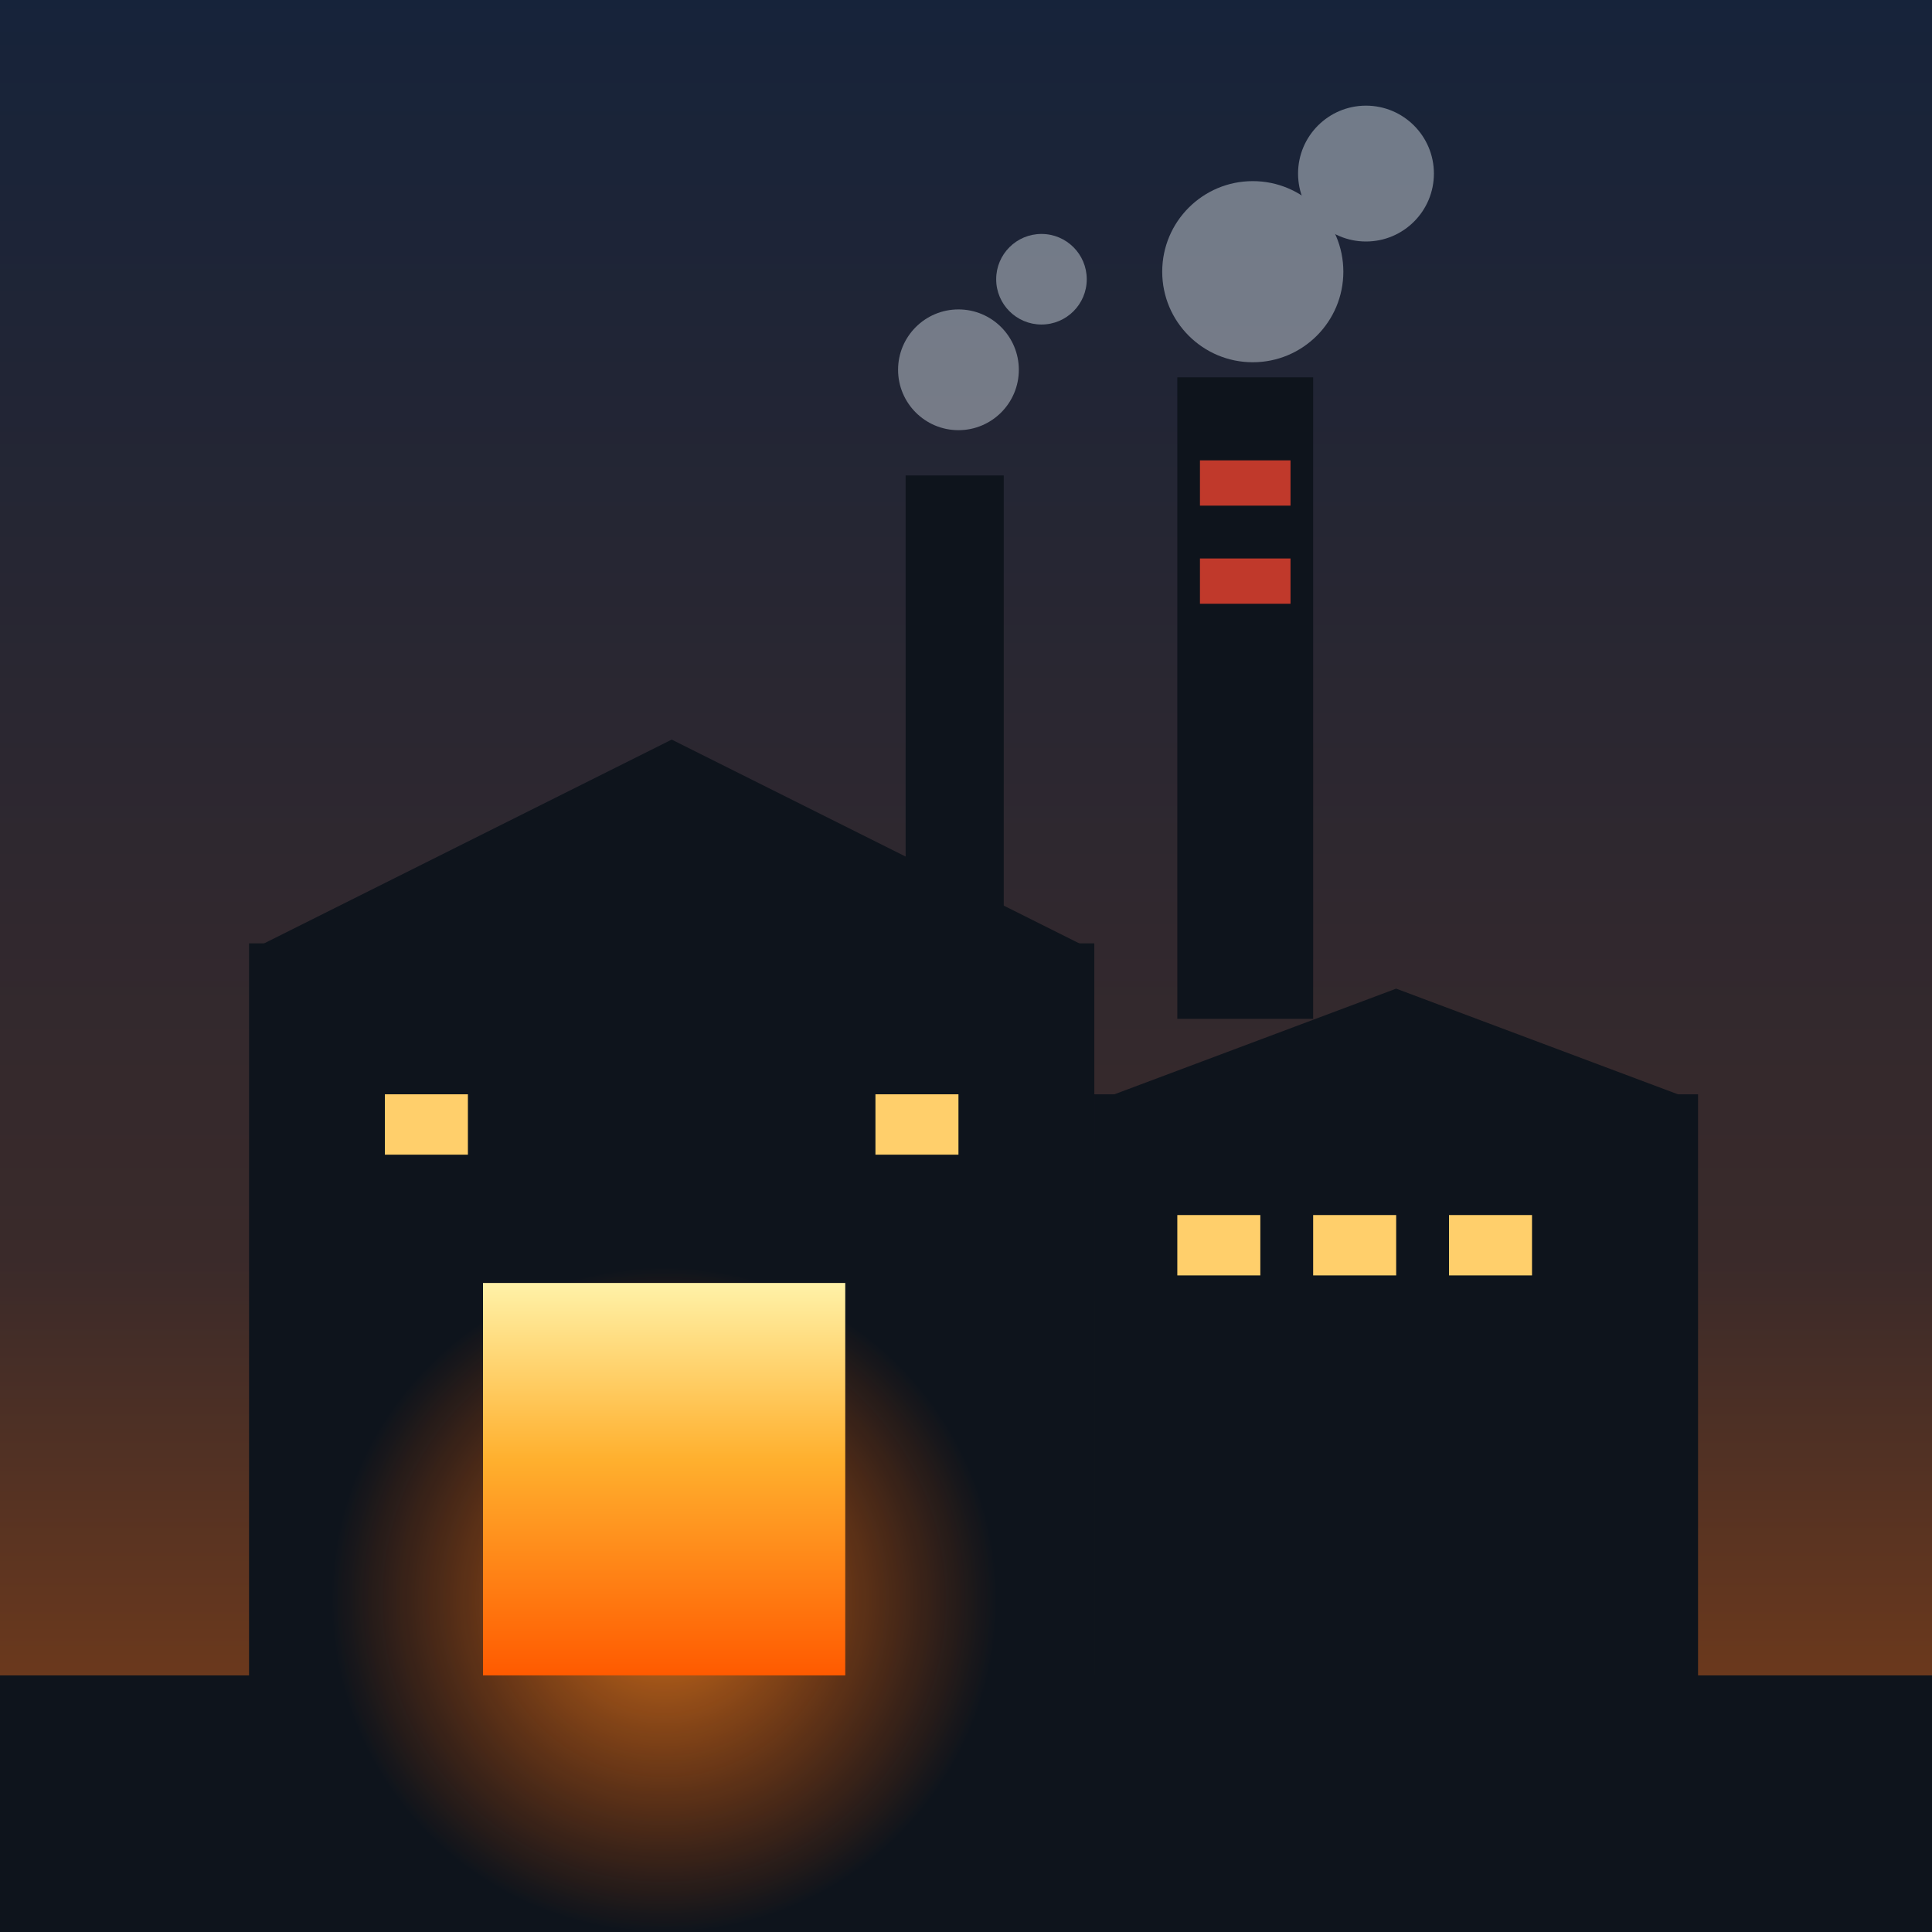
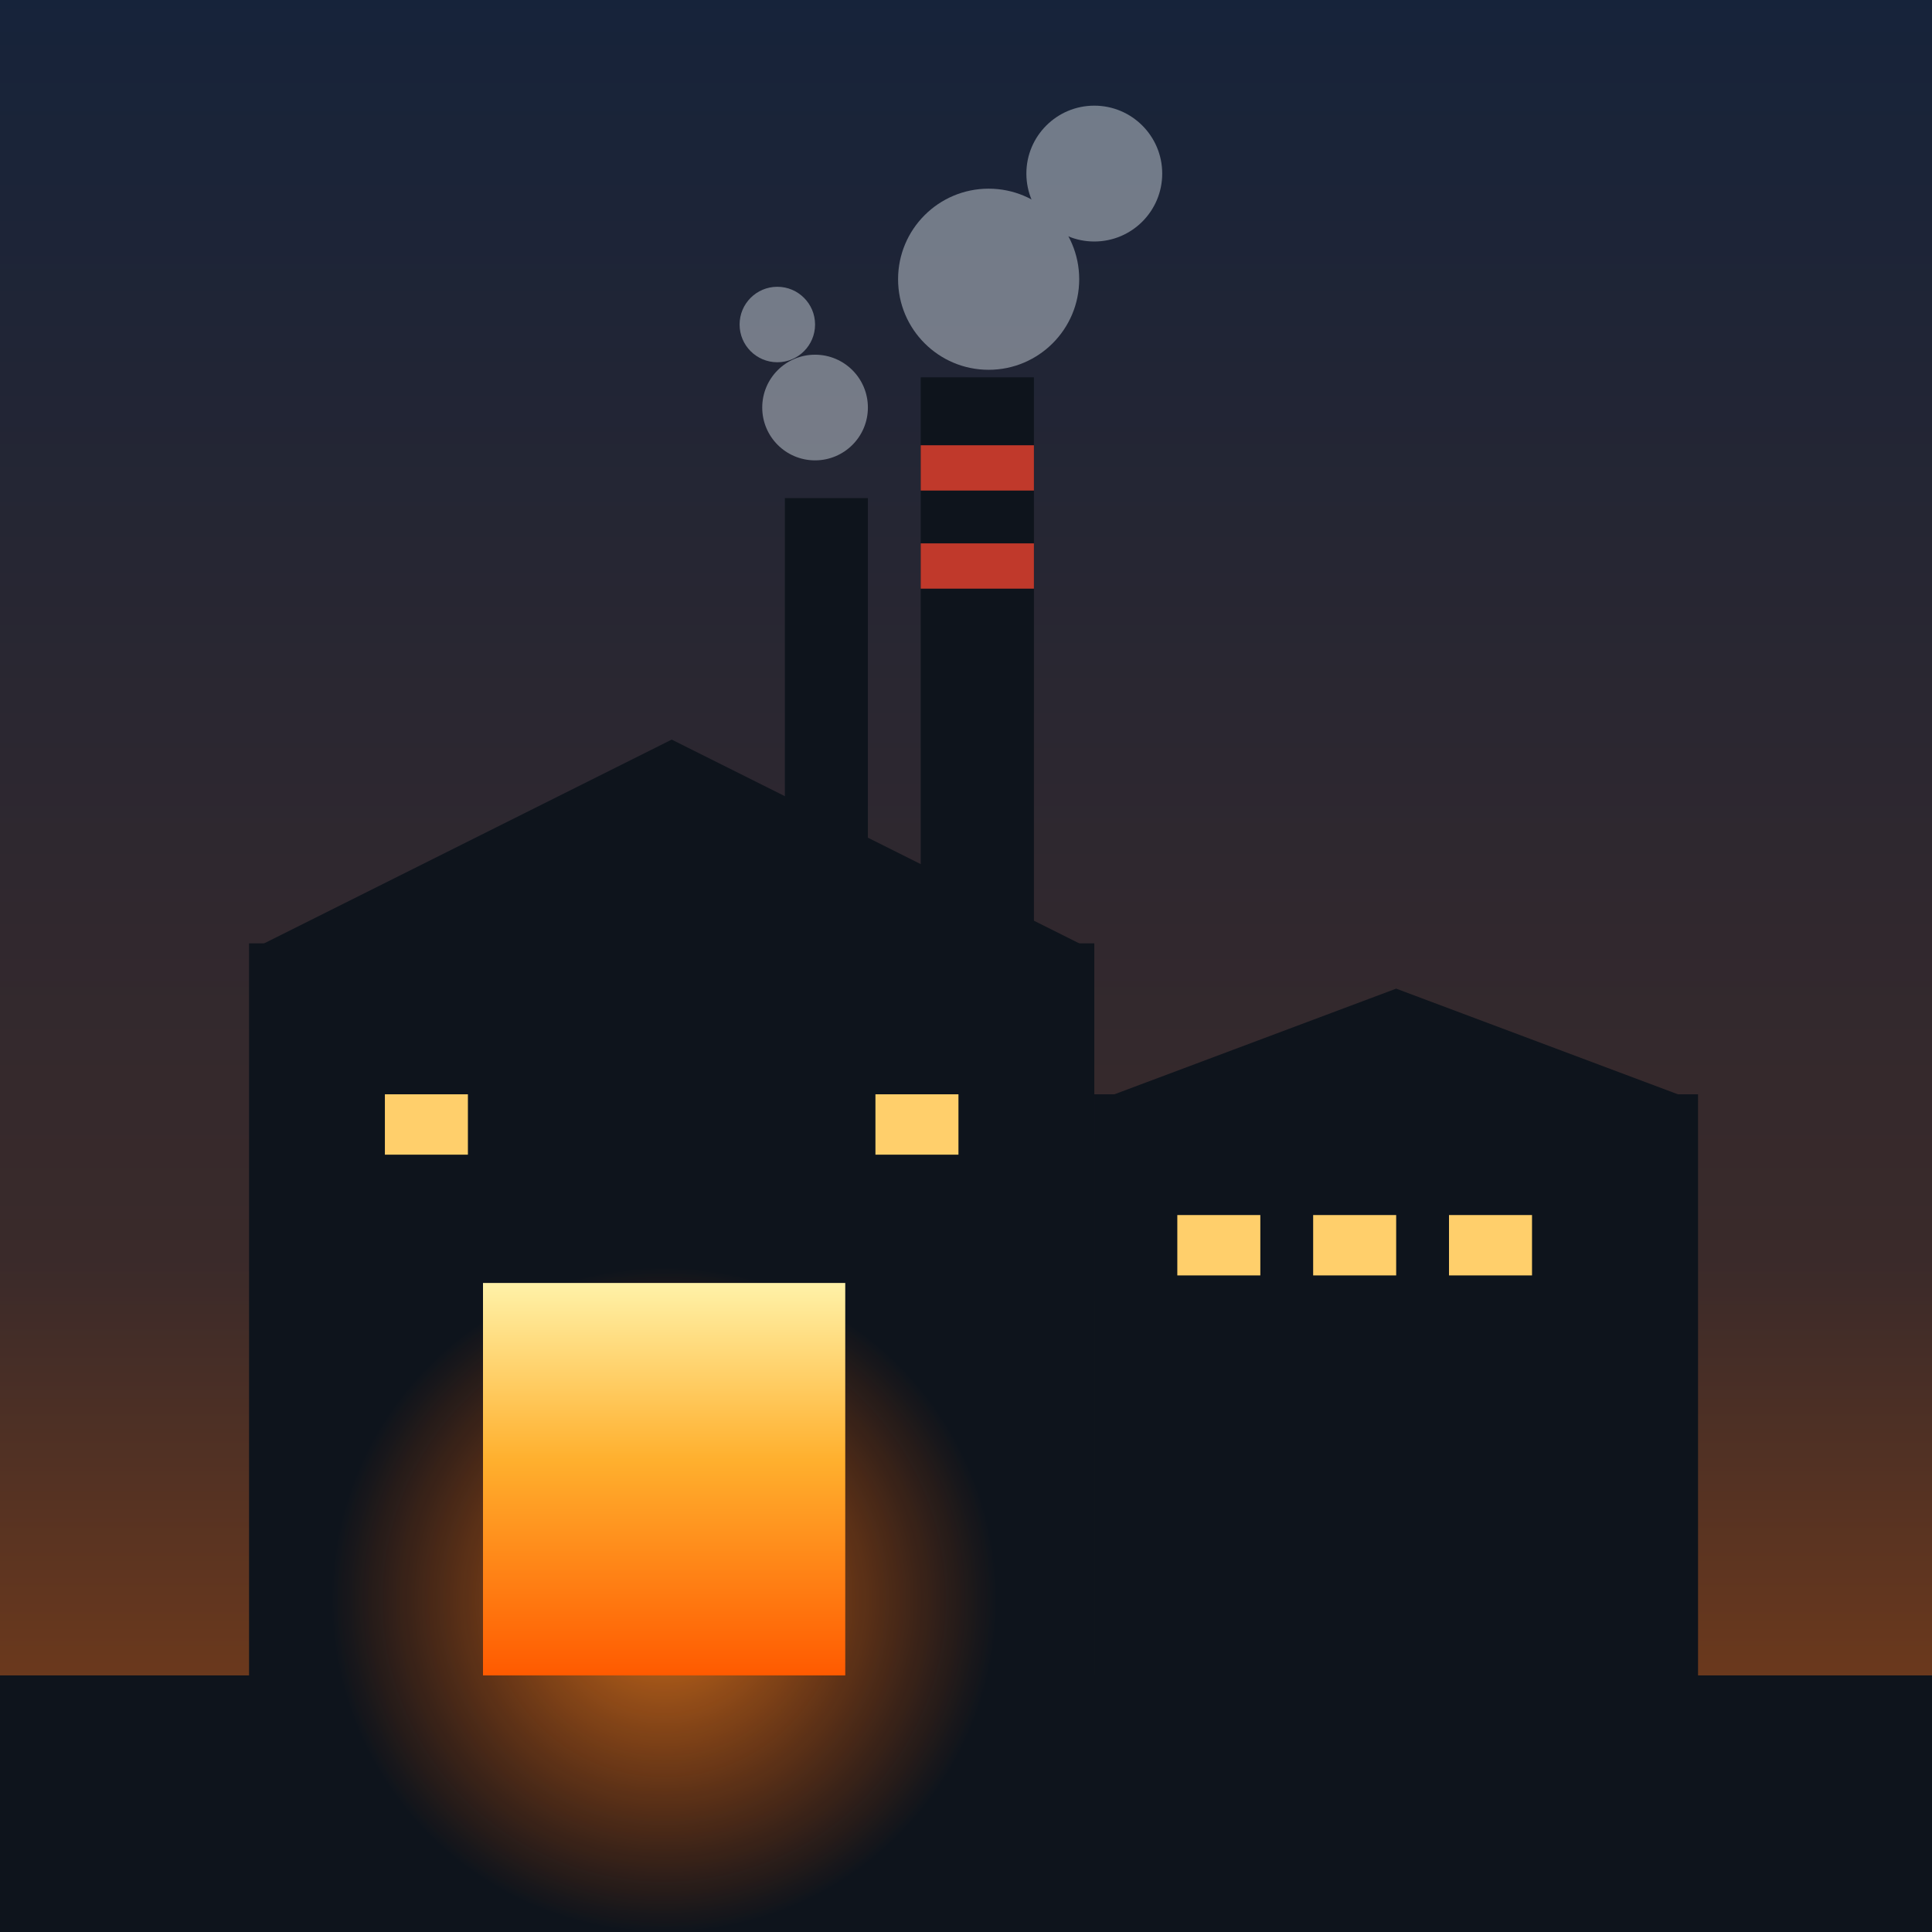
<svg xmlns="http://www.w3.org/2000/svg" viewBox="0 0 512 512">
  <defs>
    <linearGradient id="sky" x1="0" y1="0" x2="0" y2="1">
      <stop offset="0" stop-color="#16233a" />
      <stop offset="0.65" stop-color="#3a2a2a" />
      <stop offset="1" stop-color="#8a4214" />
    </linearGradient>
    <linearGradient id="melt" x1="0" y1="0" x2="0" y2="1">
      <stop offset="0" stop-color="#fff2a8" />
      <stop offset="0.45" stop-color="#ffb02e" />
      <stop offset="1" stop-color="#ff5a00" />
    </linearGradient>
    <radialGradient id="glow" cx="0.5" cy="0.5" r="0.5">
      <stop offset="0" stop-color="#ff8a1e" stop-opacity="0.8" />
      <stop offset="1" stop-color="#ff5a00" stop-opacity="0" />
    </radialGradient>
  </defs>
  <rect width="512" height="512" fill="url(#sky)" />
  <g fill="#c9d1da" opacity="0.5">
-     <circle cx="332" cy="72" r="24" />
-     <circle cx="362" cy="46" r="18" />
-     <circle cx="254" cy="98" r="16" />
-     <circle cx="276" cy="74" r="12" />
+     <circle cx="262" cy="74" r="24" />
+     <circle cx="290" cy="46" r="18" />
+     <circle cx="216" cy="108" r="14" />
+     <circle cx="206" cy="86" r="10" />
  </g>
  <g fill="#0e141c">
-     <rect x="312" y="100" width="36" height="170" />
-     <rect x="240" y="126" width="26" height="140" />
+     <rect x="244" y="100" width="30" height="170" />
+     <rect x="208" y="132" width="22" height="130" />
    <path d="M66 252 L178 196 L290 252 Z" />
    <rect x="66" y="250" width="224" height="262" />
    <path d="M290 292 L370 262 L450 292 Z" />
    <rect x="290" y="290" width="160" height="222" />
    <rect x="0" y="444" width="512" height="68" />
  </g>
-   <rect x="318" y="122" width="24" height="12" fill="#c0392b" />
-   <rect x="318" y="148" width="24" height="12" fill="#c0392b" />
+   <rect x="244" y="118" width="30" height="12" fill="#c0392b" />
+   <rect x="244" y="144" width="30" height="12" fill="#c0392b" />
  <circle cx="176" cy="424" r="88" fill="url(#glow)" />
  <rect x="128" y="340" width="96" height="104" fill="url(#melt)" />
  <g fill="#ffcf6b">
    <rect x="312" y="322" width="22" height="16" />
    <rect x="348" y="322" width="22" height="16" />
    <rect x="384" y="322" width="22" height="16" />
    <rect x="102" y="290" width="22" height="16" />
    <rect x="232" y="290" width="22" height="16" />
  </g>
</svg>
